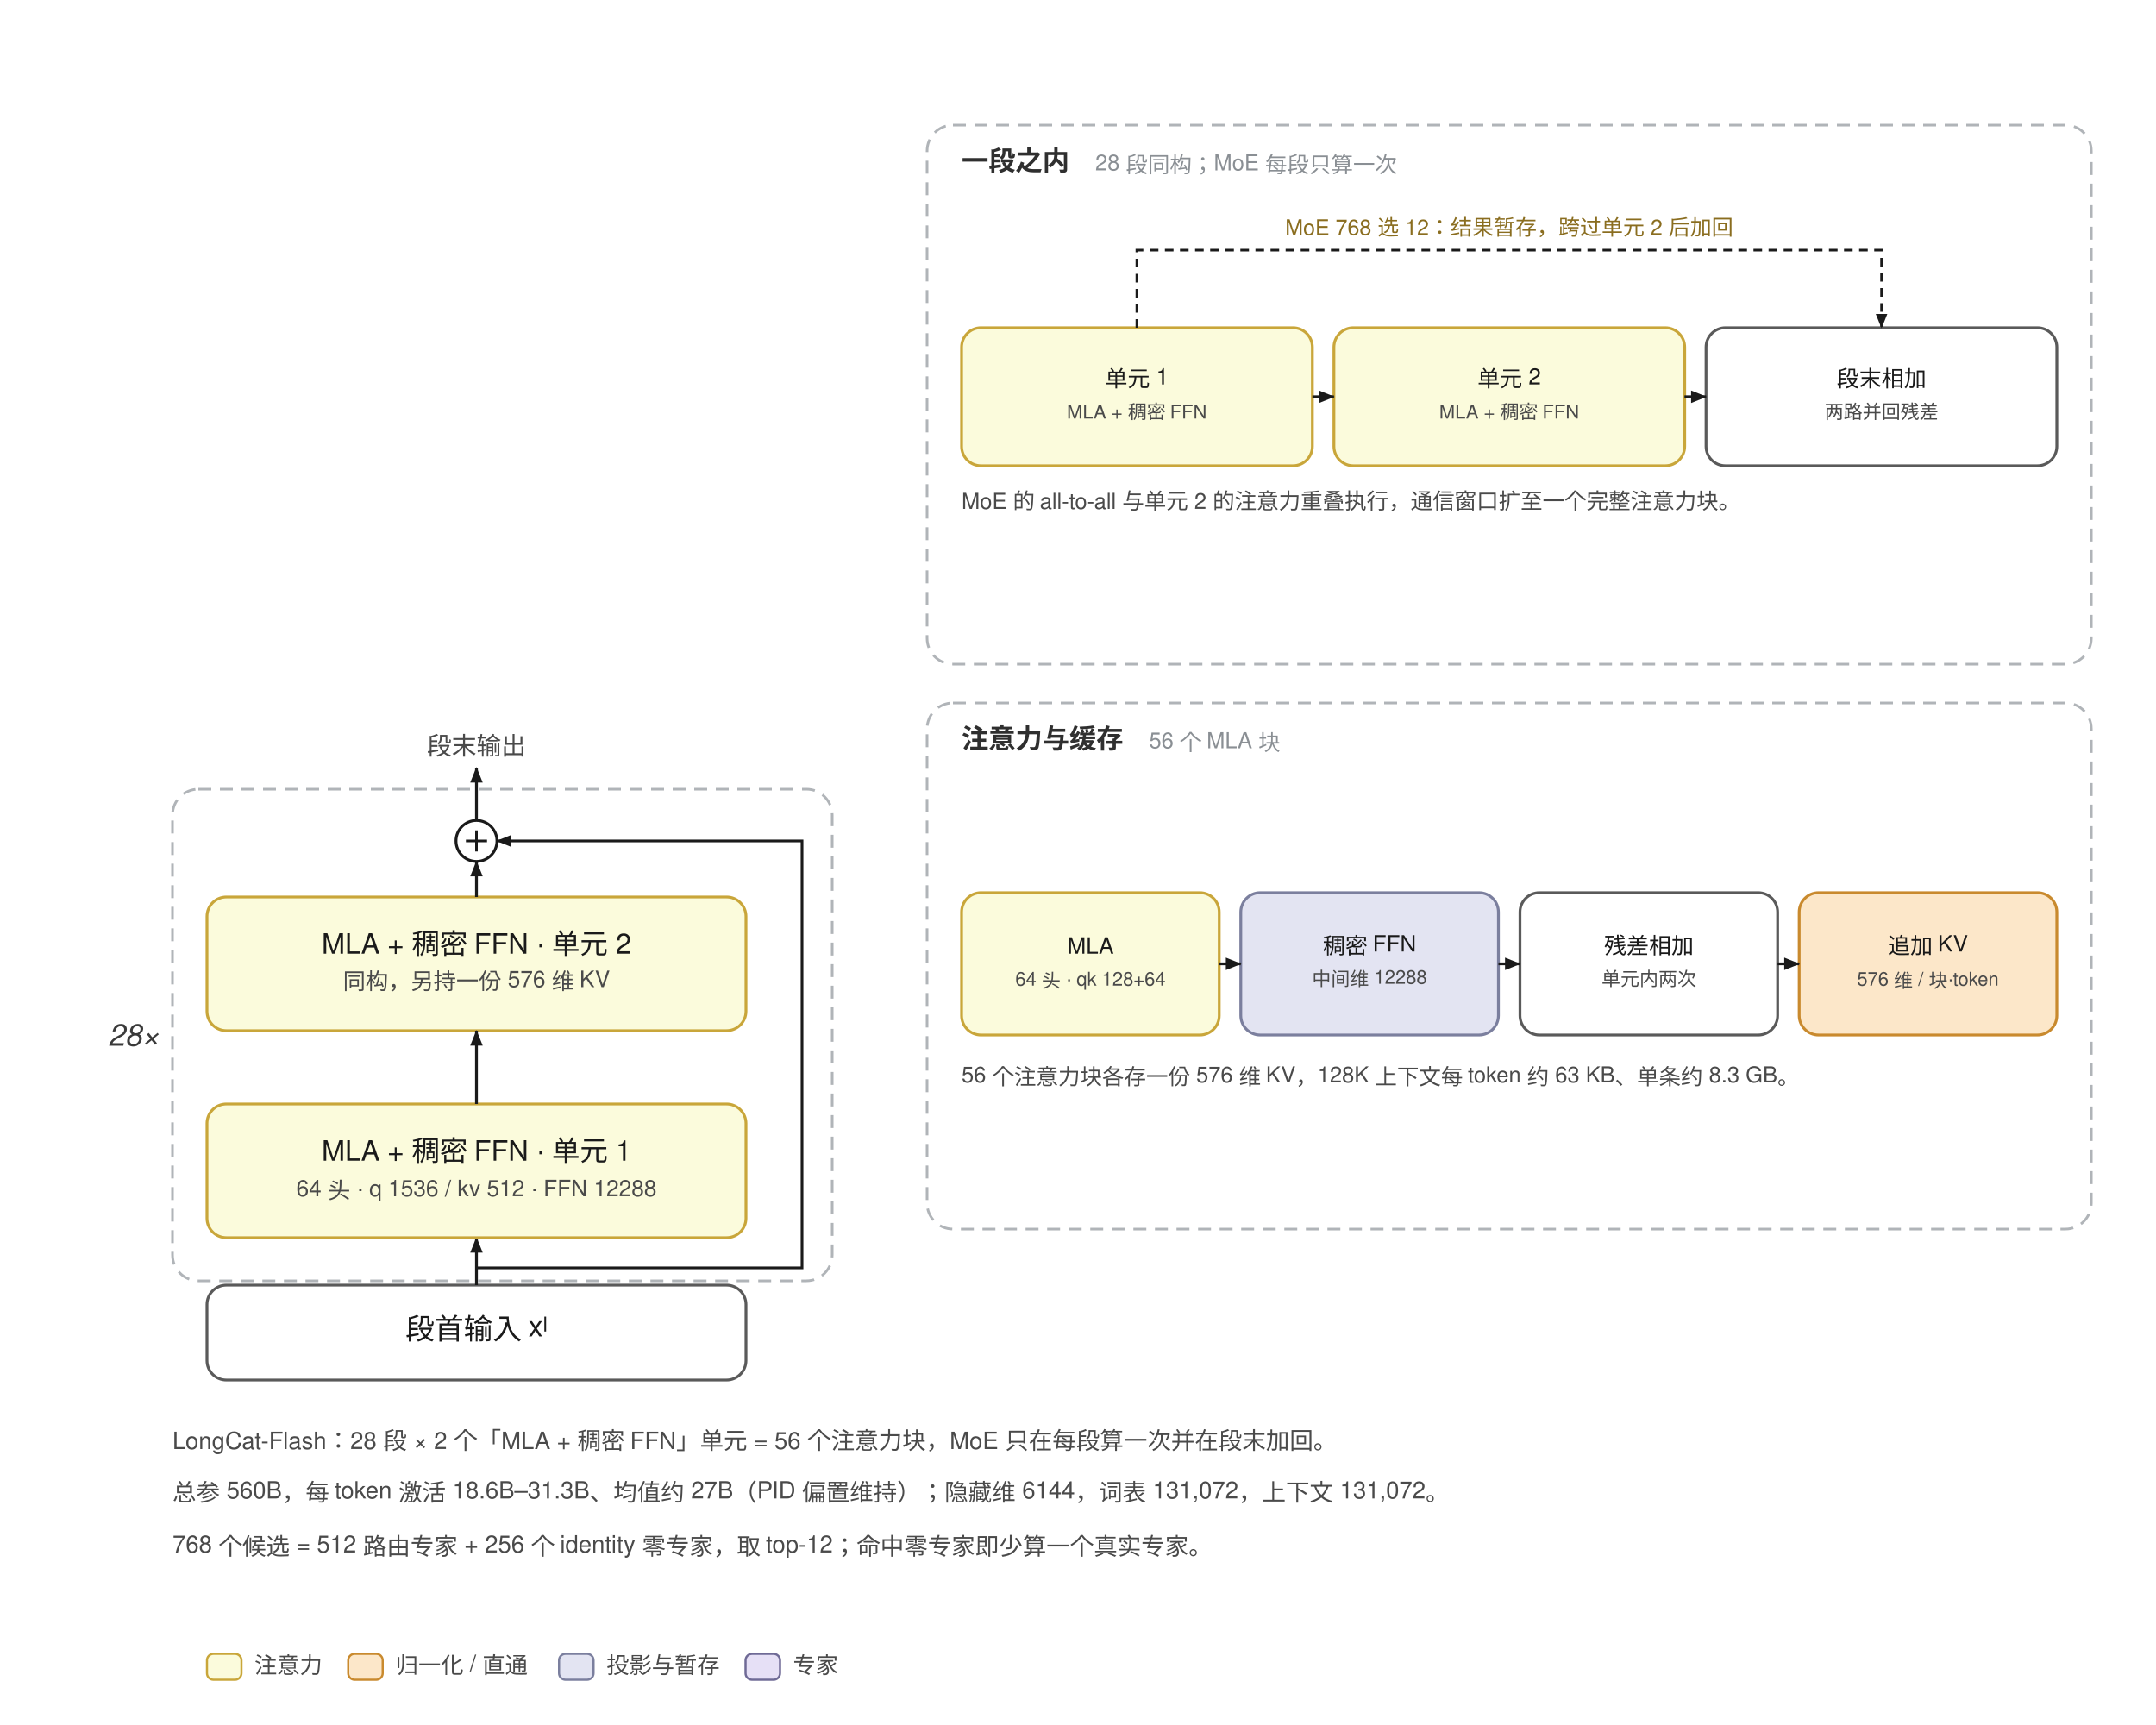
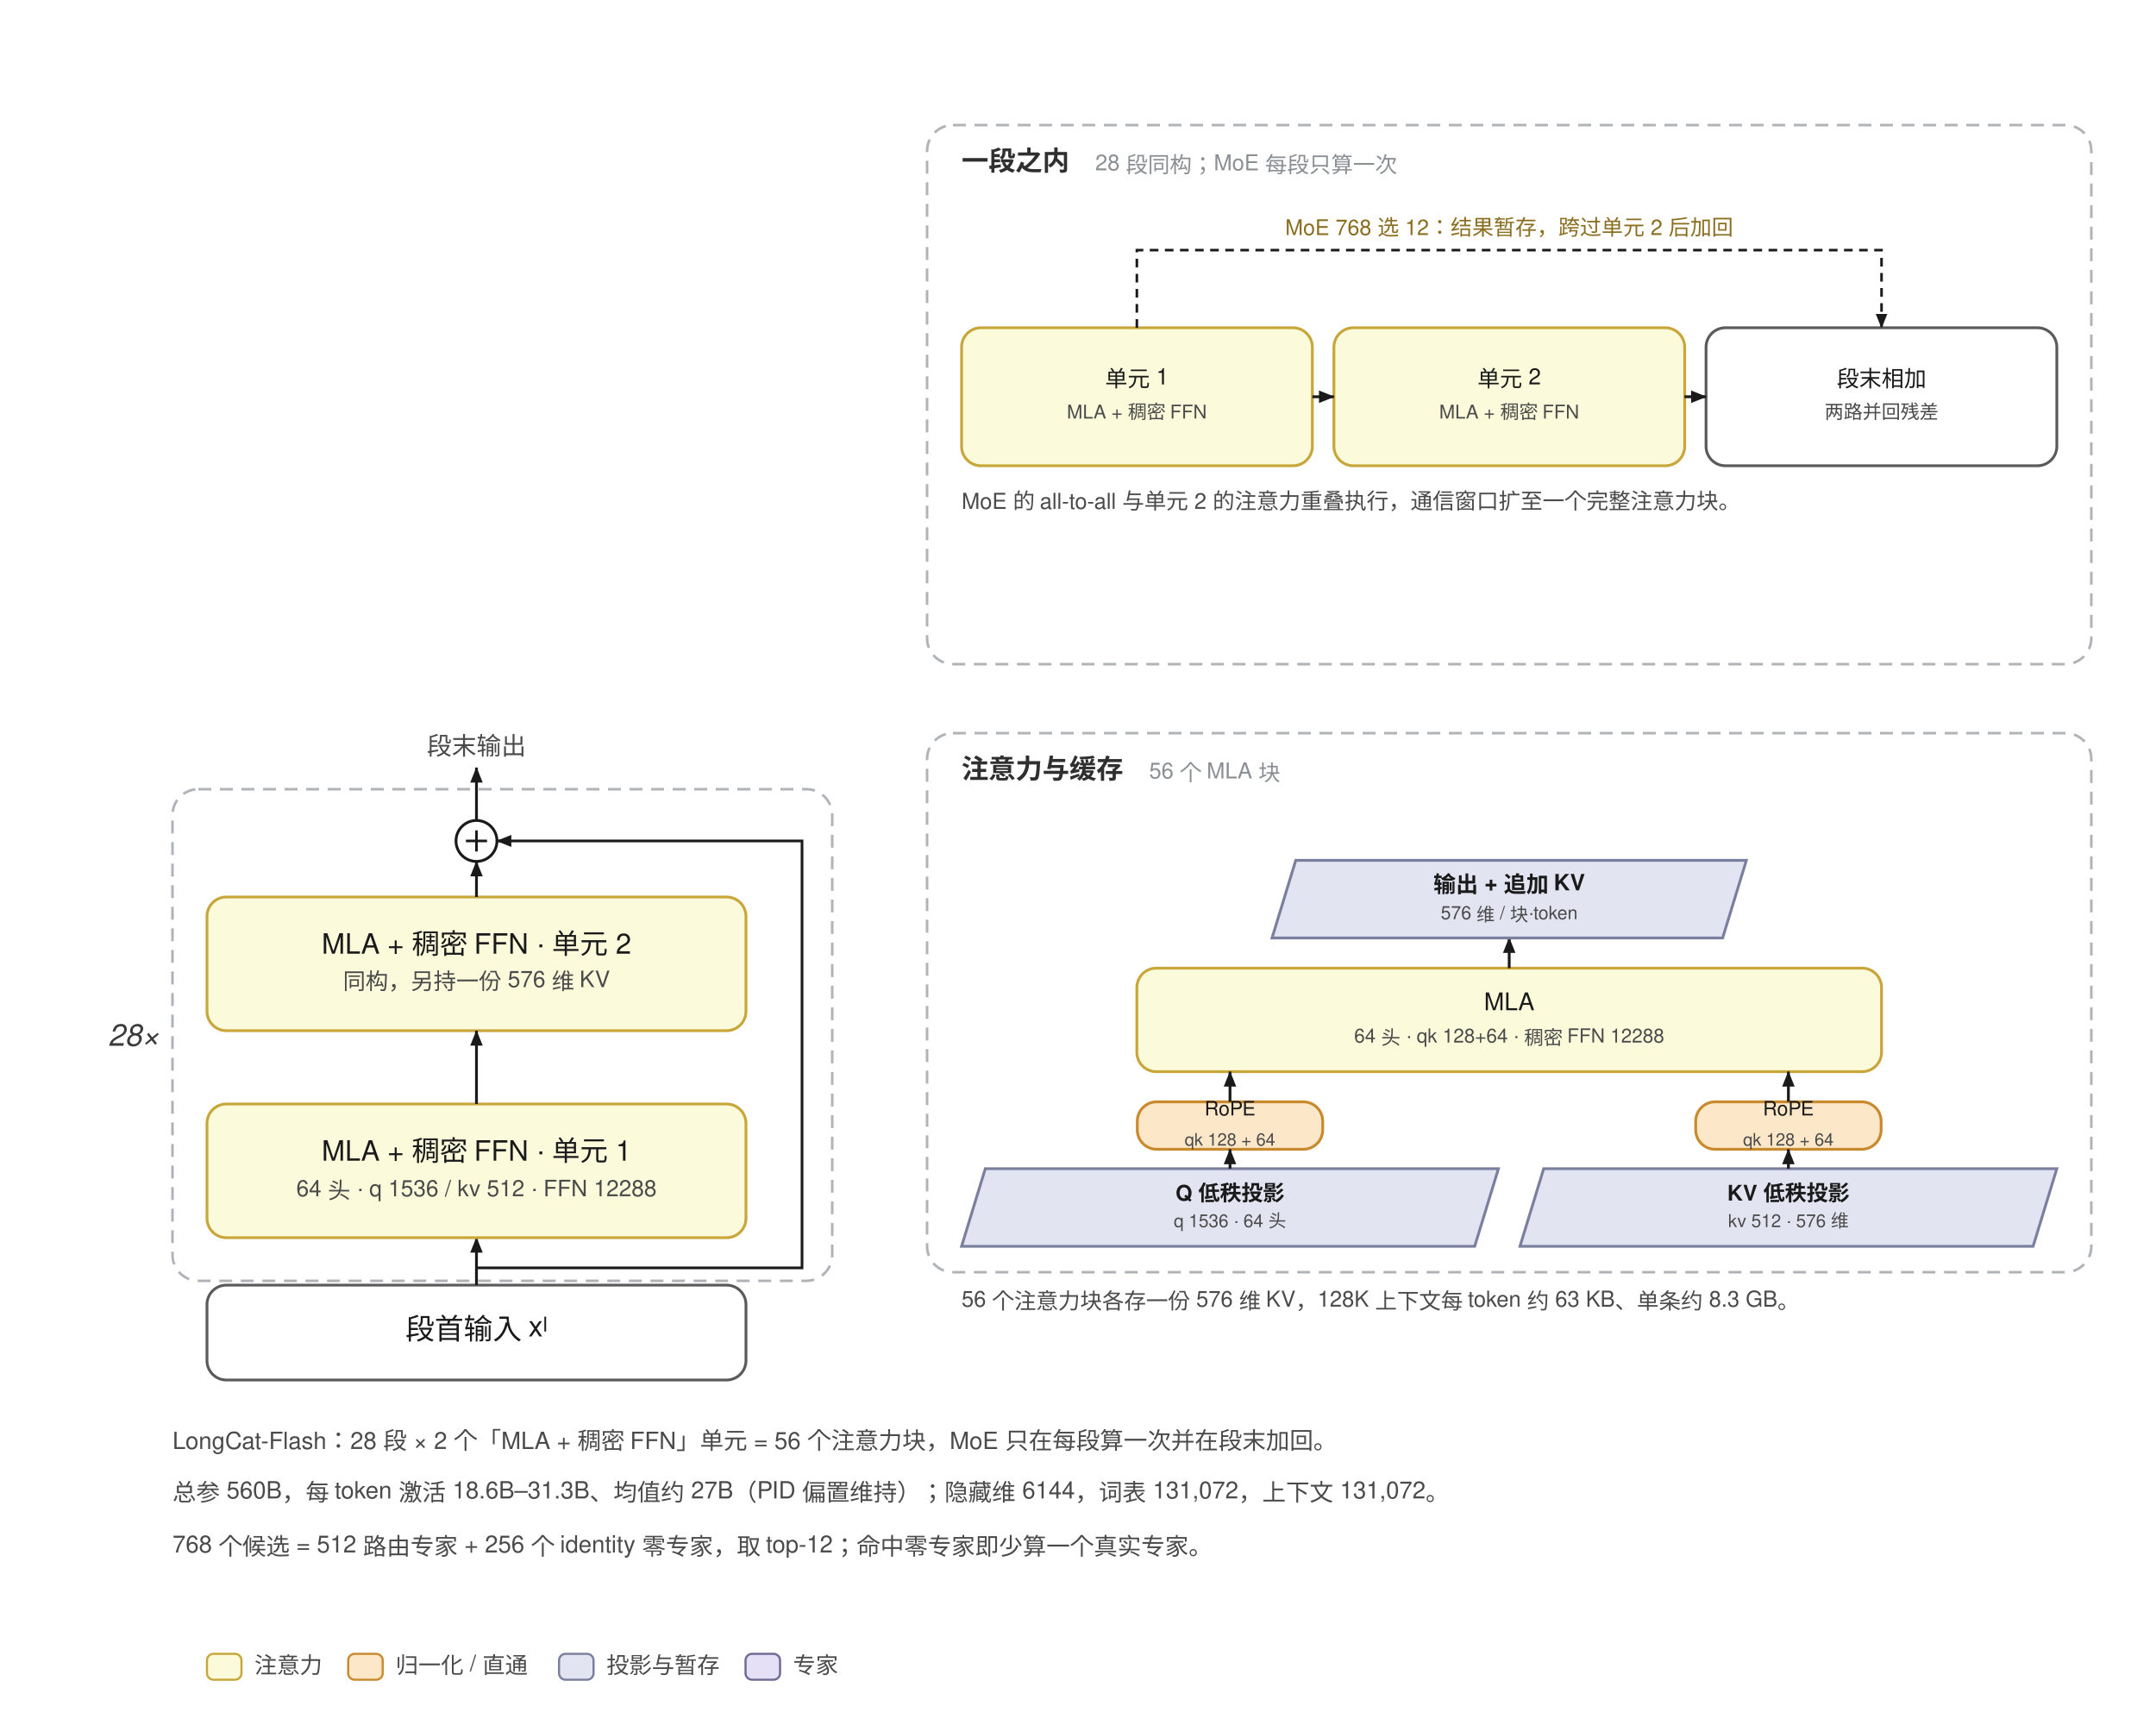
<svg xmlns="http://www.w3.org/2000/svg" width="1000" height="800" viewBox="0 0 1000 800" font-family="Helvetica, Arial, 'Microsoft YaHei', 'PingFang SC', sans-serif">
  <defs>
    <marker id="ah" viewBox="0 0 10 10" refX="8.6" refY="5" markerWidth="6.2" markerHeight="6.2" orient="auto-start-reverse">
      <path d="M0,1.4 L9,5 L0,8.6 z" fill="#1a1a1a" />
    </marker>
    <marker id="ag" viewBox="0 0 10 10" refX="8.6" refY="5" markerWidth="6.2" markerHeight="6.2" orient="auto-start-reverse">
      <path d="M0,1.4 L9,5 L0,8.6 z" fill="#6f7377" />
    </marker>
  </defs>
  <rect width="1000" height="800" fill="#ffffff" />
  <rect x="96.0" y="596.0" width="250.0" height="44.0" rx="9" fill="#ffffff" stroke="#5a5a5a" stroke-width="1.3" fill-opacity="1" />
  <text x="221.0" y="621.1" font-size="13.5" fill="#1a1a1a" text-anchor="middle">段首输入 xˡ</text>
  <path d="M221.0,596.0 L221.0,574.0" fill="none" stroke="#1a1a1a" stroke-width="1.3" marker-end="url(#ah)" />
  <rect x="96.0" y="512.0" width="250.0" height="62.0" rx="9" fill="#fbfbdc" stroke="#c9a63a" stroke-width="1.3" fill-opacity="1" />
  <text x="221.0" y="538.3" font-size="13" fill="#1a1a1a" text-anchor="middle">MLA + 稠密 FFN · 单元 1</text>
  <text x="221.0" y="554.8" font-size="10.5" fill="#4a4a4a" text-anchor="middle">64 头 · q 1536 / kv 512 · FFN 12288</text>
  <rect x="96.0" y="416.0" width="250.0" height="62.0" rx="9" fill="#fbfbdc" stroke="#c9a63a" stroke-width="1.3" fill-opacity="1" />
  <text x="221.0" y="442.3" font-size="13" fill="#1a1a1a" text-anchor="middle">MLA + 稠密 FFN · 单元 2</text>
  <text x="221.0" y="458.8" font-size="10.5" fill="#4a4a4a" text-anchor="middle">同构，另持一份 576 维 KV</text>
  <path d="M221.0,512.0 L221.0,478.0" fill="none" stroke="#1a1a1a" stroke-width="1.3" marker-end="url(#ah)" />
  <path d="M221.0,416.0 L221.0,399.5" fill="none" stroke="#1a1a1a" stroke-width="1.3" marker-end="url(#ah)" />
  <circle cx="221.0" cy="390.0" r="9.5" fill="#ffffff" stroke="#1a1a1a" stroke-width="1.3" />
  <path d="M216.1,390.0 L225.9,390.0 M221.0,385.1 L221.0,394.9" stroke="#1a1a1a" stroke-width="1.2" />
  <rect x="80.0" y="366.0" width="306.0" height="228.0" rx="12" fill="none" stroke="#b0b4b8" stroke-width="1.2" stroke-dasharray="6 4" fill-opacity="1" />
  <text x="62.0" y="485.0" font-size="14" fill="#3a3a3a" text-anchor="middle" font-style="italic">28×</text>
  <path d="M221.0,588.0 L372.0,588.0 L372.0,390.0 L230.5,390.0" fill="none" stroke="#1a1a1a" stroke-width="1.25" marker-end="url(#ah)" />
  <path d="M221.0,380.5 L221.0,356.0" fill="none" stroke="#1a1a1a" stroke-width="1.3" marker-end="url(#ah)" />
  <text x="221.0" y="350.0" font-size="11.5" fill="#4a4a4a" text-anchor="middle">段末输出</text>
  <rect x="430.0" y="58.0" width="540.0" height="250.0" rx="12" fill="none" stroke="#b0b4b8" stroke-width="1.2" stroke-dasharray="6 4" fill-opacity="1" />
  <text x="446.0" y="79.0" font-size="12.5" fill="#2f2f2f" text-anchor="start" font-weight="600">一段之内</text>
  <text x="508.0" y="79.0" font-size="10.2" fill="#8a8f94" text-anchor="start">28 段同构；MoE 每段只算一次</text>
  <rect x="446.0" y="152.0" width="162.7" height="64.0" rx="9" fill="#fbfbdc" stroke="#c9a63a" stroke-width="1.3" fill-opacity="1" />
  <text x="527.3" y="179.3" font-size="10.4" fill="#1a1a1a" text-anchor="middle">单元 1</text>
  <text x="527.3" y="194.1" font-size="8.8" fill="#4a4a4a" text-anchor="middle">MLA + 稠密 FFN</text>
  <rect x="618.7" y="152.0" width="162.7" height="64.0" rx="9" fill="#fbfbdc" stroke="#c9a63a" stroke-width="1.3" fill-opacity="1" />
  <text x="700.0" y="179.3" font-size="10.4" fill="#1a1a1a" text-anchor="middle">单元 2</text>
  <text x="700.0" y="194.1" font-size="8.8" fill="#4a4a4a" text-anchor="middle">MLA + 稠密 FFN</text>
  <rect x="791.3" y="152.0" width="162.7" height="64.0" rx="9" fill="#ffffff" stroke="#5a5a5a" stroke-width="1.3" fill-opacity="1" />
  <text x="872.7" y="179.3" font-size="10.4" fill="#1a1a1a" text-anchor="middle">段末相加</text>
  <text x="872.7" y="194.1" font-size="8.8" fill="#4a4a4a" text-anchor="middle">两路并回残差</text>
  <path d="M608.7,184.0 L618.7,184.0" fill="none" stroke="#1a1a1a" stroke-width="1.3" marker-end="url(#ah)" />
  <path d="M781.3,184.0 L791.3,184.0" fill="none" stroke="#1a1a1a" stroke-width="1.3" marker-end="url(#ah)" />
  <path d="M527.3,152.0 L527.3,116.0 L872.7,116.0 L872.7,152.0" fill="none" stroke="#1a1a1a" stroke-width="1.2" stroke-dasharray="4 3" marker-end="url(#ah)" />
  <text x="700.0" y="109.0" font-size="10" fill="#8a6d1f" text-anchor="middle">MoE 768 选 12：结果暂存，跨过单元 2 后加回</text>
  <text x="446.0" y="236.0" font-size="10.2" fill="#4a4a4a" text-anchor="start">MoE 的 all-to-all 与单元 2 的注意力重叠执行，通信窗口扩至一个完整注意力块。</text>
-   <rect x="430.0" y="326.0" width="540.0" height="244.0" rx="12" fill="none" stroke="#b0b4b8" stroke-width="1.2" stroke-dasharray="6 4" fill-opacity="1" />
-   <text x="446.0" y="347.0" font-size="12.5" fill="#2f2f2f" text-anchor="start" font-weight="600">注意力与缓存</text>
-   <text x="533.0" y="347.0" font-size="10.2" fill="#8a8f94" text-anchor="start">56 个 MLA 块</text>
-   <rect x="446.0" y="414.0" width="119.5" height="66.0" rx="9" fill="#fbfbdc" stroke="#c9a63a" stroke-width="1.3" fill-opacity="1" />
-   <text x="505.8" y="442.3" font-size="10.4" fill="#1a1a1a" text-anchor="middle">MLA</text>
-   <text x="505.8" y="457.1" font-size="8.8" fill="#4a4a4a" text-anchor="middle">64 头 · qk 128+64</text>
-   <rect x="575.5" y="414.0" width="119.5" height="66.0" rx="9" fill="#e3e4f2" stroke="#7b7f9e" stroke-width="1.3" fill-opacity="1" />
-   <text x="635.2" y="442.3" font-size="10.4" fill="#1a1a1a" text-anchor="middle">稠密 FFN</text>
-   <text x="635.2" y="457.1" font-size="8.8" fill="#4a4a4a" text-anchor="middle">中间维 12288</text>
-   <rect x="705.0" y="414.0" width="119.5" height="66.0" rx="9" fill="#ffffff" stroke="#5a5a5a" stroke-width="1.3" fill-opacity="1" />
-   <text x="764.8" y="442.3" font-size="10.4" fill="#1a1a1a" text-anchor="middle">残差相加</text>
-   <text x="764.8" y="457.1" font-size="8.8" fill="#4a4a4a" text-anchor="middle">单元内两次</text>
-   <rect x="834.5" y="414.0" width="119.5" height="66.0" rx="9" fill="#fce7c9" stroke="#c98a2e" stroke-width="1.3" fill-opacity="1" />
-   <text x="894.2" y="442.3" font-size="10.4" fill="#1a1a1a" text-anchor="middle">追加 KV</text>
-   <text x="894.2" y="457.1" font-size="8.8" fill="#4a4a4a" text-anchor="middle">576 维 / 块·token</text>
-   <path d="M565.5,447.0 L575.5,447.0" fill="none" stroke="#1a1a1a" stroke-width="1.3" marker-end="url(#ah)" />
-   <path d="M695.0,447.0 L705.0,447.0" fill="none" stroke="#1a1a1a" stroke-width="1.3" marker-end="url(#ah)" />
-   <path d="M824.5,447.0 L834.5,447.0" fill="none" stroke="#1a1a1a" stroke-width="1.3" marker-end="url(#ah)" />
-   <text x="446.0" y="502.0" font-size="10.2" fill="#4a4a4a" text-anchor="start">56 个注意力块各存一份 576 维 KV，128K 上下文每 token 约 63 KB、单条约 8.3 GB。</text>
+   <rect x="430.0" y="340.0" width="540.0" height="250.0" rx="12" fill="none" stroke="#b0b4b8" stroke-width="1.2" stroke-dasharray="6 4" fill-opacity="1" />
+   <text x="446.0" y="361.0" font-size="12.5" fill="#2f2f2f" text-anchor="start" font-weight="600">注意力与缓存</text>
+   <text x="533.0" y="361.0" font-size="10.2" fill="#8a8f94" text-anchor="start">56 个 MLA 块</text>
+   <path d="M457.0,542.0 L695.0,542.0 L684.0,578.0 L446.0,578.0 Z" fill="#e3e4f2" stroke="#7b7f9e" stroke-width="1.3" />
+   <text x="570.5" y="556.8" font-size="10.0" fill="#1a1a1a" text-anchor="middle" font-weight="600">Q 低秩投影</text>
+   <text x="570.5" y="569.1" font-size="8.3" fill="#4a4a4a" text-anchor="middle">q 1536 · 64 头</text>
+   <path d="M716.0,542.0 L954.0,542.0 L943.0,578.0 L705.0,578.0 Z" fill="#e3e4f2" stroke="#7b7f9e" stroke-width="1.3" />
+   <text x="829.5" y="556.8" font-size="10.0" fill="#1a1a1a" text-anchor="middle" font-weight="600">KV 低秩投影</text>
+   <text x="829.5" y="569.1" font-size="8.3" fill="#4a4a4a" text-anchor="middle">kv 512 · 576 维</text>
+   <rect x="527.5" y="511.0" width="86.0" height="22.0" rx="9" fill="#fce7c9" stroke="#c98a2e" stroke-width="1.3" fill-opacity="1" />
+   <text x="570.5" y="517.3" font-size="9.2" fill="#1a1a1a" text-anchor="middle">RoPE</text>
+   <text x="570.5" y="531.3" font-size="8.0" fill="#4a4a4a" text-anchor="middle">qk 128 + 64</text>
+   <path d="M570.5,542.0 L570.5,533.0" fill="none" stroke="#1a1a1a" stroke-width="1.3" marker-end="url(#ah)" />
+   <rect x="786.5" y="511.0" width="86.0" height="22.0" rx="9" fill="#fce7c9" stroke="#c98a2e" stroke-width="1.3" fill-opacity="1" />
+   <text x="829.5" y="517.3" font-size="9.2" fill="#1a1a1a" text-anchor="middle">RoPE</text>
+   <text x="829.5" y="531.3" font-size="8.0" fill="#4a4a4a" text-anchor="middle">qk 128 + 64</text>
+   <path d="M829.5,542.0 L829.5,533.0" fill="none" stroke="#1a1a1a" stroke-width="1.3" marker-end="url(#ah)" />
+   <rect x="527.3" y="449.0" width="345.4" height="48.0" rx="9" fill="#fbfbdc" stroke="#c9a63a" stroke-width="1.3" fill-opacity="1" />
+   <text x="700.0" y="468.5" font-size="11.3" fill="#1a1a1a" text-anchor="middle">MLA</text>
+   <text x="700.0" y="483.5" font-size="9.0" fill="#4a4a4a" text-anchor="middle">64 头 · qk 128+64 · 稠密 FFN 12288</text>
+   <path d="M570.5,511.0 L570.5,497.0" fill="none" stroke="#1a1a1a" stroke-width="1.3" marker-end="url(#ah)" />
+   <path d="M829.5,511.0 L829.5,497.0" fill="none" stroke="#1a1a1a" stroke-width="1.3" marker-end="url(#ah)" />
+   <path d="M700.0,449.0 L700.0,435.0" fill="none" stroke="#1a1a1a" stroke-width="1.3" marker-end="url(#ah)" />
+   <path d="M601.0,399.0 L810.0,399.0 L799.0,435.0 L590.0,435.0 Z" fill="#e3e4f2" stroke="#7b7f9e" stroke-width="1.3" />
+   <text x="700.0" y="413.8" font-size="10.4" fill="#1a1a1a" text-anchor="middle" font-weight="600">输出 + 追加 KV</text>
+   <text x="700.0" y="426.3" font-size="8.5" fill="#4a4a4a" text-anchor="middle">576 维 / 块·token</text>
+   <text x="446.0" y="606.0" font-size="10.2" fill="#4a4a4a" text-anchor="start">56 个注意力块各存一份 576 维 KV，128K 上下文每 token 约 63 KB、单条约 8.3 GB。</text>
  <text x="80.0" y="672.0" font-size="11" fill="#4a4a4a" text-anchor="start">LongCat-Flash：28 段 × 2 个「MLA + 稠密 FFN」单元 = 56 个注意力块，MoE 只在每段算一次并在段末加回。</text>
  <text x="80.0" y="696.0" font-size="11" fill="#4a4a4a" text-anchor="start">总参 560B，每 token 激活 18.6B–31.3B、均值约 27B（PID 偏置维持）；隐藏维 6144，词表 131,072，上下文 131,072。</text>
  <text x="80.0" y="720.0" font-size="11" fill="#4a4a4a" text-anchor="start">768 个候选 = 512 路由专家 + 256 个 identity 零专家，取 top-12；命中零专家即少算一个真实专家。</text>
  <rect x="96.0" y="767.0" width="16.0" height="12.0" rx="3" fill="#fbfbdc" stroke="#c9a63a" stroke-width="1.0" fill-opacity="1" />
  <text x="118.0" y="776.0" font-size="10.5" fill="#4a4a4a" text-anchor="start">注意力</text>
  <rect x="161.5" y="767.0" width="16.0" height="12.0" rx="3" fill="#fce7c9" stroke="#c98a2e" stroke-width="1.0" fill-opacity="1" />
  <text x="183.5" y="776.0" font-size="10.5" fill="#4a4a4a" text-anchor="start">归一化 / 直通</text>
  <rect x="259.3" y="767.0" width="16.0" height="12.0" rx="3" fill="#e3e4f2" stroke="#7b7f9e" stroke-width="1.0" fill-opacity="1" />
  <text x="281.3" y="776.0" font-size="10.5" fill="#4a4a4a" text-anchor="start">投影与暂存</text>
  <rect x="345.8" y="767.0" width="16.0" height="12.0" rx="3" fill="#e6e0f6" stroke="#6f6a96" stroke-width="1.0" fill-opacity="1" />
  <text x="367.8" y="776.0" font-size="10.5" fill="#4a4a4a" text-anchor="start">专家</text>
</svg>
